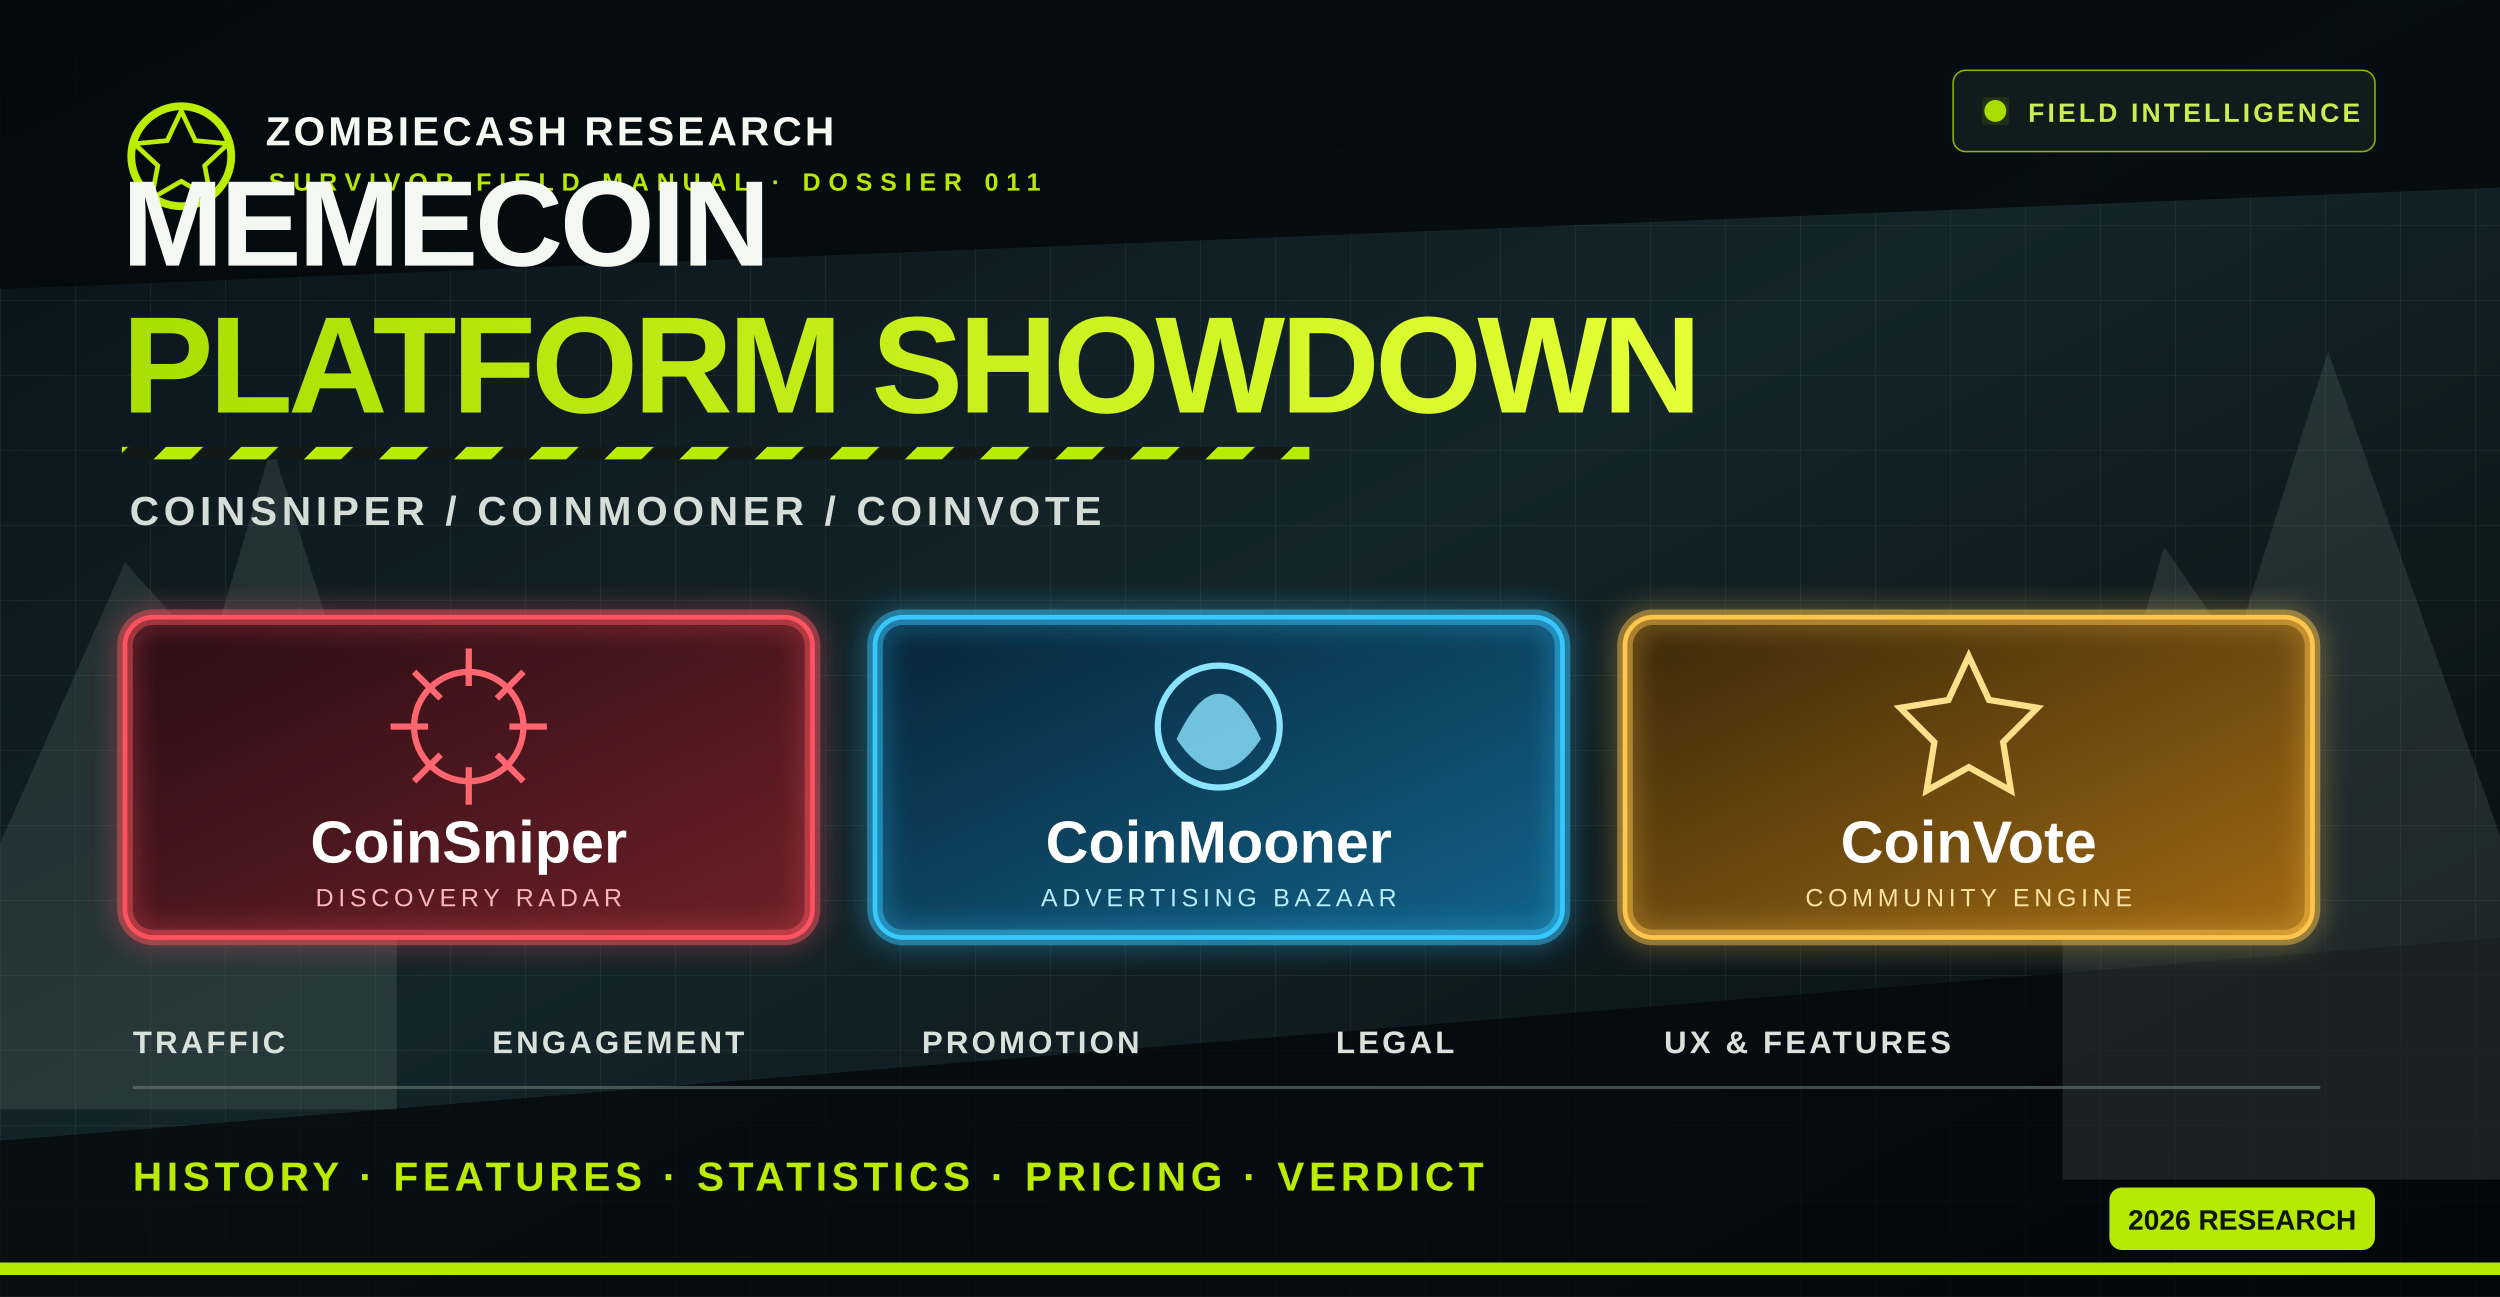
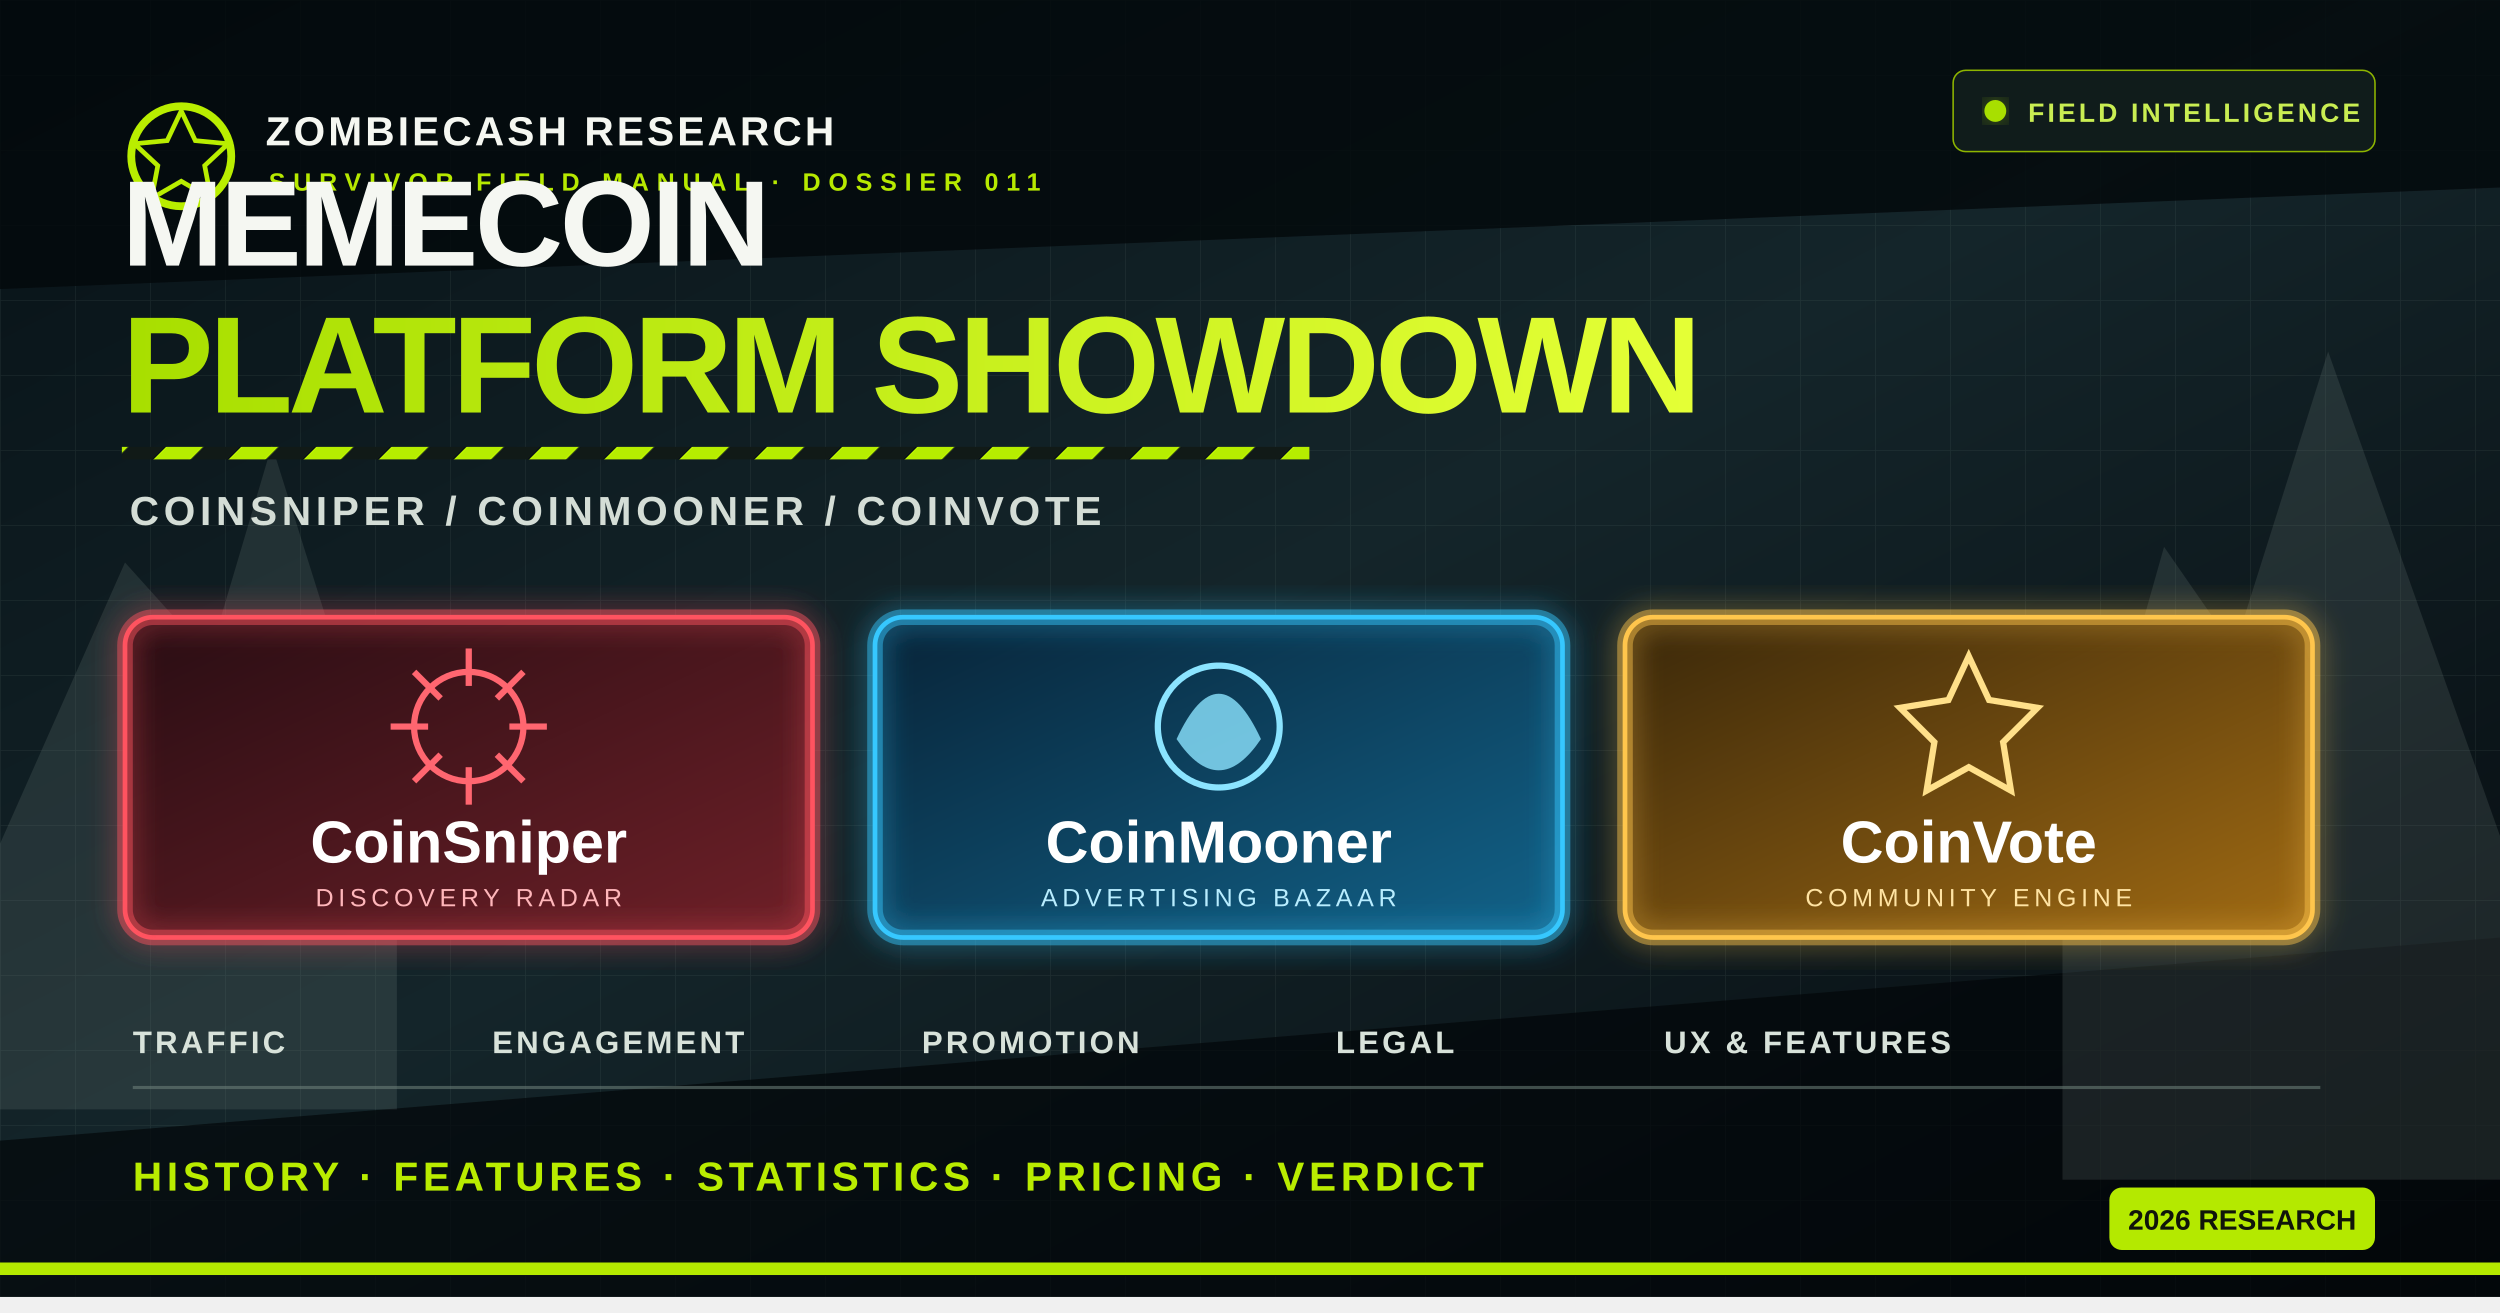
- <svg xmlns="http://www.w3.org/2000/svg" width="1600" height="830" viewBox="0 0 1600 830" role="img" aria-labelledby="title desc">
+ <svg xmlns="http://www.w3.org/2000/svg" width="1600" height="840" viewBox="0 0 1600 840" role="img" aria-labelledby="title desc">
  <defs>
    <linearGradient id="bg" x2="1" y2="1">
      <stop stop-color="#071116" />
      <stop offset=".48" stop-color="#14252a" />
      <stop offset="1" stop-color="#05090d" />
    </linearGradient>
    <linearGradient id="lime" x2="1">
      <stop stop-color="#a8df00" />
      <stop offset="1" stop-color="#e4ff36" />
    </linearGradient>
    <linearGradient id="red" x2="1" y2="1">
      <stop stop-color="#280d13" />
      <stop offset="1" stop-color="#6f2028" />
    </linearGradient>
    <linearGradient id="blue" x2="1" y2="1">
      <stop stop-color="#082337" />
      <stop offset="1" stop-color="#12638a" />
    </linearGradient>
    <linearGradient id="gold" x2="1" y2="1">
      <stop stop-color="#39270a" />
      <stop offset="1" stop-color="#a16b13" />
    </linearGradient>
    <pattern id="grid" width="48" height="48" patternUnits="userSpaceOnUse">
      <path d="M48 0H0V48" fill="none" stroke="#8ca3a0" stroke-opacity=".11" stroke-width="1" />
    </pattern>
    <pattern id="hazard" width="34" height="34" patternUnits="userSpaceOnUse" patternTransform="rotate(45)">
      <rect width="17" height="34" fill="#b6ed00" />
      <rect x="17" width="17" height="34" fill="#111a17" />
    </pattern>
    <filter id="glow">
      <feGaussianBlur stdDeviation="9" result="b" />
      <feMerge>
        <feMergeNode in="b" />
        <feMergeNode in="SourceGraphic" />
      </feMerge>
    </filter>
    <filter id="shadow">
      <feGaussianBlur stdDeviation="16" />
    </filter>
  </defs>
  <rect width="1600" height="830" fill="url(#bg)" />
  <rect width="1600" height="830" fill="url(#grid)" />
  <path d="M0 0H1600V120L0 185Z" fill="#03080b" opacity=".82" />
  <path d="M0 730L1600 600V830H0Z" fill="#020608" opacity=".7" />
  <g opacity=".18" fill="#81908a">
    <path d="M0 540l80-180 54 60 40-135 80 255v170H0zM1320 580l65-230 45 65 60-190 110 310v220h-280z" />
  </g>
  <g transform="translate(78 62)">
    <circle cx="38" cy="38" r="32" fill="none" stroke="#b9ee00" stroke-width="5" />
    <path d="M38 9l9 19 21 2-15 14 4 21-19-11-19 11 4-21L8 30l21-2z" fill="none" stroke="#b9ee00" stroke-width="3" />
    <text x="92" y="31" fill="#f5f7f1" font-family="Arial,sans-serif" font-size="26" font-weight="900" letter-spacing="2">ZOMBIECASH RESEARCH</text>
    <text x="94" y="60" fill="#b7e900" font-family="Arial,sans-serif" font-size="16" font-weight="700" letter-spacing="5">SURVIVOR FIELD MANUAL · DOSSIER 011</text>
  </g>
  <g transform="translate(1250 45)">
    <rect width="270" height="52" rx="8" fill="#101c1b" stroke="#8eb500" />
    <circle cx="27" cy="26" r="7" fill="#a8df00" filter="url(#glow)" />
    <text x="48" y="33" fill="#c9ed52" font-family="Arial,sans-serif" font-size="17" font-weight="700" letter-spacing="2">FIELD INTELLIGENCE</text>
  </g>
  <g transform="translate(78 170)">
    <text x="0" y="0" fill="#f5f7f2" font-family="Arial,sans-serif" font-size="78" font-weight="900" letter-spacing="-2">MEMECOIN</text>
    <text x="0" y="94" fill="url(#lime)" font-family="Arial,sans-serif" font-size="88" font-weight="900" letter-spacing="-3">PLATFORM SHOWDOWN</text>
    <rect x="0" y="116" width="760" height="8" fill="url(#hazard)" />
    <text x="5" y="166" fill="#d4ddd6" font-family="Arial,sans-serif" font-size="26" font-weight="700" letter-spacing="3">COINSNIPER  /  COINMOONER  /  COINVOTE</text>
  </g>
  <g transform="translate(80 395)">
    <g>
      <rect x="0" y="0" width="440" height="205" rx="18" fill="url(#red)" stroke="#ff5360" stroke-width="3" />
      <rect x="0" y="0" width="440" height="205" rx="18" fill="none" stroke="#ff5360" stroke-opacity=".45" stroke-width="10" filter="url(#glow)" />
      <circle cx="220" cy="70" r="35" fill="none" stroke="#ff6670" stroke-width="4" />
      <path d="M220 20v24m0 52v24m-50-50h24m52 0h24m-85-35l17 17m36 36l17 17m0-70l-17 17m-36 36l-17 17" stroke="#ff6670" stroke-width="4" />
      <text x="220" y="157" text-anchor="middle" fill="#fff" font-family="Arial,sans-serif" font-size="38" font-weight="900">CoinSniper</text>
      <text x="220" y="185" text-anchor="middle" fill="#ffb6ba" font-family="Arial,sans-serif" font-size="16" letter-spacing="3">DISCOVERY RADAR</text>
    </g>
    <g transform="translate(480)">
      <rect width="440" height="205" rx="18" fill="url(#blue)" stroke="#37c8ff" stroke-width="3" />
      <rect width="440" height="205" rx="18" fill="none" stroke="#37c8ff" stroke-opacity=".45" stroke-width="10" filter="url(#glow)" />
      <circle cx="220" cy="70" r="39" fill="none" stroke="#8be4ff" stroke-width="4" />
      <path d="M193 78q27-58 54 0q-27 40-54 0" fill="#8be4ff" opacity=".8" />
      <text x="220" y="157" text-anchor="middle" fill="#fff" font-family="Arial,sans-serif" font-size="38" font-weight="900">CoinMooner</text>
      <text x="220" y="185" text-anchor="middle" fill="#b8edff" font-family="Arial,sans-serif" font-size="16" letter-spacing="3">ADVERTISING BAZAAR</text>
    </g>
    <g transform="translate(960)">
      <rect width="440" height="205" rx="18" fill="url(#gold)" stroke="#ffc64d" stroke-width="3" />
      <rect width="440" height="205" rx="18" fill="none" stroke="#ffc64d" stroke-opacity=".45" stroke-width="10" filter="url(#glow)" />
      <path d="M220 25l13 28 31 5-22 22 5 31-27-15-27 15 5-31-22-22 31-5z" fill="none" stroke="#ffe08a" stroke-width="4" />
      <text x="220" y="157" text-anchor="middle" fill="#fff" font-family="Arial,sans-serif" font-size="38" font-weight="900">CoinVote</text>
      <text x="220" y="185" text-anchor="middle" fill="#ffe3a2" font-family="Arial,sans-serif" font-size="16" letter-spacing="3">COMMUNITY ENGINE</text>
    </g>
  </g>
  <g transform="translate(85 674)" font-family="Arial,sans-serif">
    <g fill="#d8e2da" font-size="20" font-weight="700" letter-spacing="2">
      <text x="0" y="0">TRAFFIC</text>
      <text x="230" y="0">ENGAGEMENT</text>
      <text x="505" y="0">PROMOTION</text>
      <text x="770" y="0">LEGAL</text>
      <text x="980" y="0">UX &amp; FEATURES</text>
    </g>
    <path d="M0 22H1400" stroke="#70847c" stroke-width="2" opacity=".55" />
    <text x="0" y="88" fill="#b9ec00" font-size="26" font-weight="900" letter-spacing="3">HISTORY  ·  FEATURES  ·  STATISTICS  ·  PRICING  ·  VERDICT</text>
  </g>
  <g transform="translate(1350 760)">
    <rect width="170" height="40" rx="8" fill="#b4e900" />
    <text x="85" y="27" text-anchor="middle" fill="#10150a" font-family="Arial,sans-serif" font-size="18" font-weight="900">2026 RESEARCH</text>
  </g>
  <path d="M0 812H1600" stroke="#b4e900" stroke-width="8" />
</svg>
